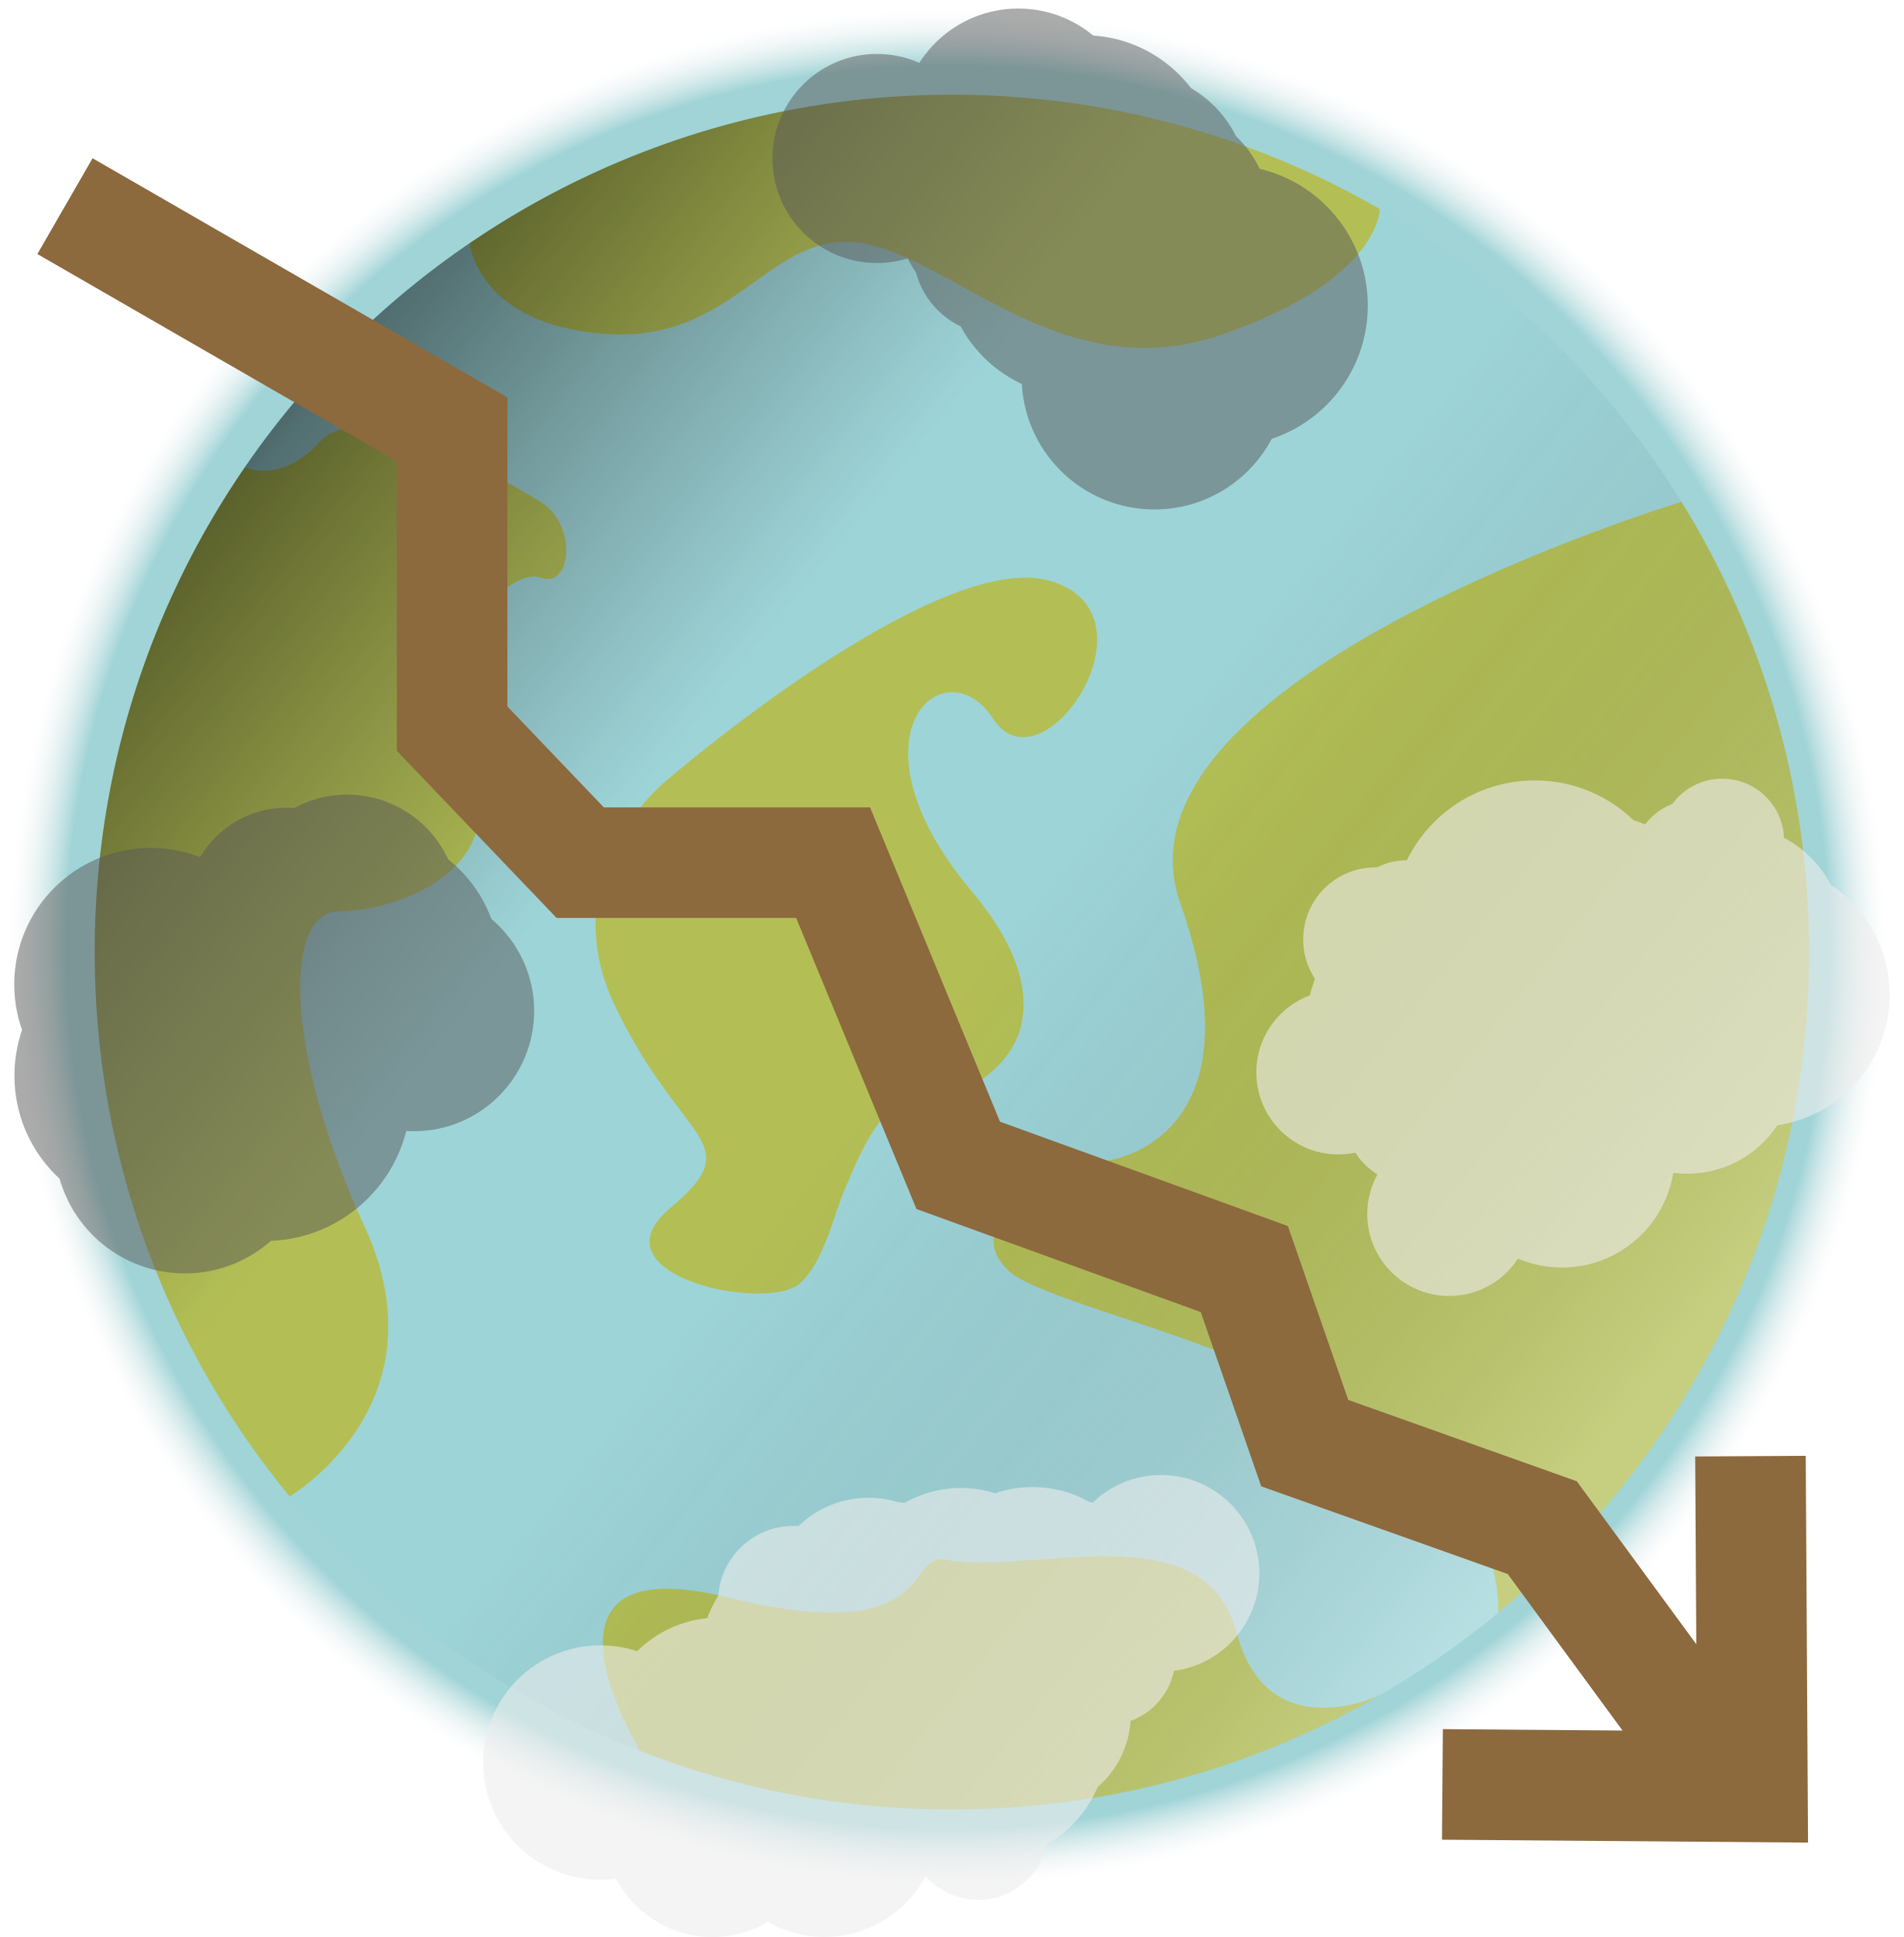
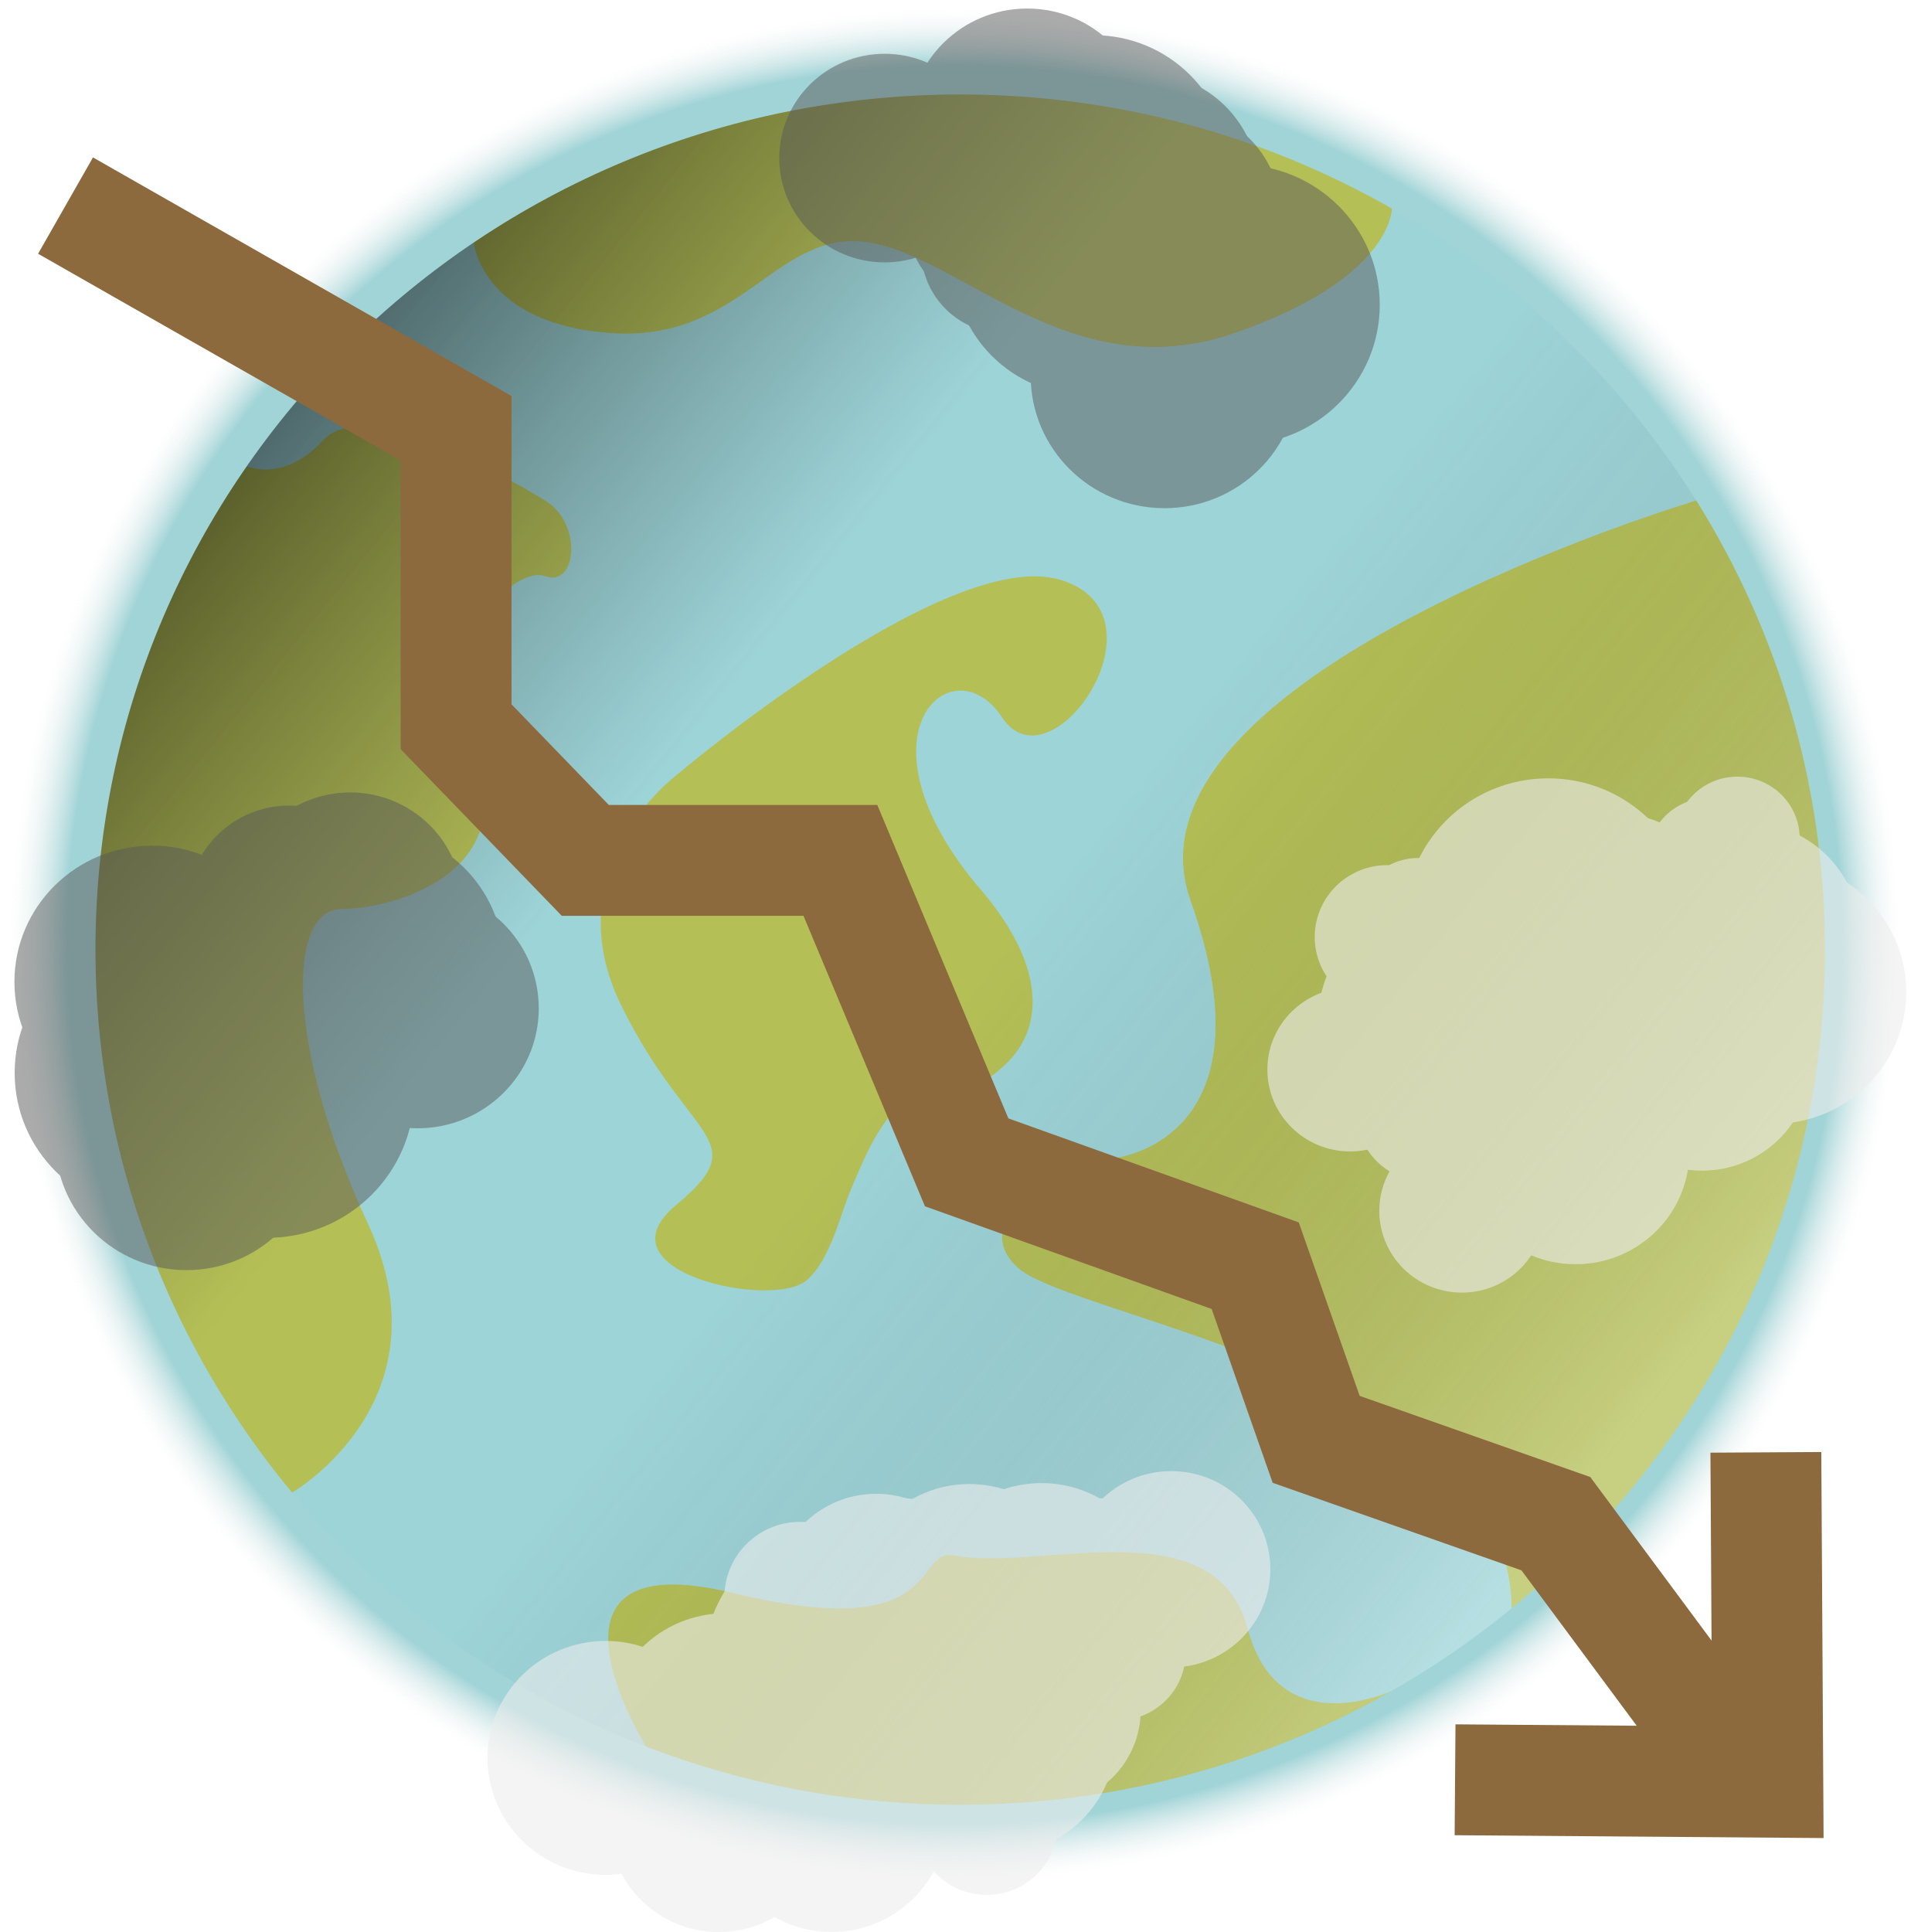
- <svg xmlns="http://www.w3.org/2000/svg" id="Ebene_1" viewBox="0 0 155 157.67">
+ <svg xmlns="http://www.w3.org/2000/svg" id="a" viewBox="0 0 255.51 257.02">
  <defs>
-     <style>.cls-1{stroke-width:.77px;}.cls-1,.cls-2,.cls-3,.cls-4,.cls-5,.cls-6,.cls-7,.cls-8,.cls-9,.cls-10,.cls-11,.cls-12,.cls-13,.cls-14,.cls-15,.cls-16,.cls-17,.cls-18,.cls-19,.cls-20,.cls-21,.cls-22,.cls-23,.cls-24,.cls-25,.cls-26,.cls-27,.cls-28,.cls-29,.cls-30,.cls-31,.cls-32,.cls-33,.cls-34,.cls-35,.cls-36,.cls-37,.cls-38,.cls-39,.cls-40,.cls-41,.cls-42,.cls-43,.cls-44,.cls-45,.cls-46,.cls-47,.cls-48,.cls-49,.cls-50,.cls-51,.cls-52,.cls-53,.cls-54,.cls-55,.cls-56,.cls-57,.cls-58,.cls-59,.cls-60,.cls-61,.cls-62,.cls-63,.cls-64,.cls-65,.cls-66,.cls-67,.cls-68,.cls-69,.cls-70,.cls-71,.cls-72,.cls-73,.cls-74,.cls-75,.cls-76,.cls-77,.cls-78,.cls-79,.cls-80,.cls-81,.cls-82,.cls-83,.cls-84,.cls-85,.cls-86,.cls-87,.cls-88,.cls-89,.cls-90,.cls-91,.cls-92,.cls-93,.cls-94,.cls-95,.cls-96,.cls-97,.cls-98,.cls-99,.cls-100,.cls-101,.cls-102,.cls-103,.cls-104,.cls-105,.cls-106{stroke-miterlimit:10;}.cls-1,.cls-3,.cls-5,.cls-8,.cls-9,.cls-10,.cls-14,.cls-15,.cls-16,.cls-17,.cls-19,.cls-21,.cls-24,.cls-25,.cls-28,.cls-29,.cls-30,.cls-31,.cls-33,.cls-34,.cls-36,.cls-39,.cls-45,.cls-46,.cls-49,.cls-52,.cls-54,.cls-58,.cls-59,.cls-61,.cls-64,.cls-65,.cls-66,.cls-67,.cls-75,.cls-80,.cls-84,.cls-94,.cls-95,.cls-97,.cls-98,.cls-99,.cls-101,.cls-102,.cls-103{fill:#585757;stroke:#585757;}.cls-2{stroke-width:.71px;}.cls-2,.cls-4,.cls-6,.cls-7,.cls-11,.cls-12,.cls-13,.cls-18,.cls-20,.cls-22,.cls-23,.cls-26,.cls-27,.cls-32,.cls-35,.cls-37,.cls-38,.cls-40,.cls-41,.cls-42,.cls-43,.cls-44,.cls-47,.cls-48,.cls-50,.cls-51,.cls-53,.cls-55,.cls-56,.cls-57,.cls-60,.cls-62,.cls-63,.cls-68,.cls-69,.cls-71,.cls-72,.cls-73,.cls-74,.cls-76,.cls-77,.cls-78,.cls-79,.cls-81,.cls-82,.cls-83,.cls-85,.cls-86,.cls-87,.cls-88,.cls-89,.cls-90,.cls-91,.cls-92,.cls-93,.cls-96,.cls-100,.cls-104,.cls-105,.cls-106{fill:#ededed;stroke:#ededed;}.cls-3{stroke-width:1.61px;}.cls-4{stroke-width:1.29px;}.cls-5{stroke-width:1.35px;}.cls-6{stroke-width:1.62px;}.cls-7{stroke-width:1.33px;}.cls-8{stroke-width:1.56px;}.cls-9{stroke-width:.93px;}.cls-10{stroke-width:1.1px;}.cls-11{stroke-width:1.35px;}.cls-12{stroke-width:1.02px;}.cls-13{stroke-width:1.51px;}.cls-14{stroke-width:.86px;}.cls-15{stroke-width:1.01px;}.cls-16{stroke-width:1.23px;}.cls-17{stroke-width:1.28px;}.cls-107,.cls-108{opacity:.5;}.cls-18{stroke-width:.99px;}.cls-19{stroke-width:.71px;}.cls-20{stroke-width:.94px;}.cls-21{stroke-width:1.23px;}.cls-22{stroke-width:1.15px;}.cls-23{stroke-width:1.28px;}.cls-24{stroke-width:.9px;}.cls-25{stroke-width:.98px;}.cls-109{opacity:.6;}.cls-26{stroke-width:1.13px;}.cls-108{fill:url(#Unbenannter_Verlauf_50);}.cls-27{stroke-width:1.04px;}.cls-28{stroke-width:1.67px;}.cls-29{stroke-width:1.24px;}.cls-110{fill:#9dd4d8;}.cls-30{stroke-width:1.31px;}.cls-31{stroke-width:1.52px;}.cls-32{stroke-width:.83px;}.cls-33{stroke-width:1.53px;}.cls-34{stroke-width:1.15px;}.cls-35{stroke-width:.71px;}.cls-36{stroke-width:1.25px;}.cls-37{stroke-width:1.54px;}.cls-38{stroke-width:.76px;}.cls-39{stroke-width:1.09px;}.cls-40{stroke-width:1.61px;}.cls-41{stroke-width:1.24px;}.cls-42{stroke-width:.86px;}.cls-43{stroke-width:1.26px;}.cls-44{stroke-width:.9px;}.cls-45{stroke-width:1.23px;}.cls-46{stroke-width:.96px;}.cls-47{stroke-width:1.62px;}.cls-48{stroke-width:1.09px;}.cls-49{stroke-width:1.17px;}.cls-50{stroke-width:.74px;}.cls-51{stroke-width:1.17px;}.cls-52{stroke-width:1.24px;}.cls-53{stroke-width:.86px;}.cls-54{stroke-width:1.55px;}.cls-111{fill:url(#Unbenannter_Verlauf_101);}.cls-55{stroke-width:1.25px;}.cls-56{stroke-width:1.17px;}.cls-57{stroke-width:1.04px;}.cls-58{stroke-width:1.18px;}.cls-59{stroke-width:1.49px;}.cls-60{stroke-width:1.37px;}.cls-61{stroke-width:1.51px;}.cls-62{stroke-width:1.3px;}.cls-63{stroke-width:1.23px;}.cls-64{stroke-width:1.05px;}.cls-65{stroke-width:1.61px;}.cls-66{stroke-width:1.54px;}.cls-67{stroke-width:1.13px;}.cls-68{stroke-width:.85px;}.cls-69{stroke-width:1.13px;}.cls-70{fill:none;stroke:#8d693e;stroke-width:9px;}.cls-71{stroke-width:.88px;}.cls-72{stroke-width:1.33px;}.cls-73{stroke-width:1.13px;}.cls-74{stroke-width:1.31px;}.cls-75{stroke-width:1.38px;}.cls-76{stroke-width:.78px;}.cls-77{stroke-width:1.65px;}.cls-78{stroke-width:1.46px;}.cls-112{fill:#b3bf55;}.cls-79{stroke-width:1.25px;}.cls-80{stroke-width:.99px;}.cls-81{stroke-width:1.29px;}.cls-82{stroke-width:.88px;}.cls-83{stroke-width:1.63px;}.cls-84{stroke-width:.96px;}.cls-85{stroke-width:.71px;}.cls-86{stroke-width:1.34px;}.cls-87{stroke-width:.76px;}.cls-88{stroke-width:1.25px;}.cls-89{stroke-width:1.32px;}.cls-90{stroke-width:1.07px;}.cls-91{stroke-width:1.04px;}.cls-92{stroke-width:1.57px;}.cls-93{stroke-width:.8px;}.cls-94{stroke-width:1.62px;}.cls-95{stroke-width:.93px;}.cls-96{stroke-width:1.33px;}.cls-97{stroke-width:1.14px;}.cls-98{stroke-width:.78px;}.cls-99{stroke-width:1.08px;}.cls-100{stroke-width:1.5px;}.cls-101{stroke-width:1.56px;}.cls-102{stroke-width:1.25px;}.cls-103{stroke-width:1.2px;}.cls-104{stroke-width:1.53px;}.cls-105{stroke-width:.94px;}.cls-106{stroke-width:.81px;}</style>
-     <radialGradient id="Unbenannter_Verlauf_101" cx="79.45" cy="88.55" fx="79.45" fy="88.55" r="74.92" gradientTransform="translate(-4.68 -14.1) scale(1.03)" gradientUnits="userSpaceOnUse">
-       <stop offset=".93" stop-color="#a0d4d7" />
+     <style>.d,.e,.f,.g,.h,.i,.j,.k,.l,.m,.n,.o,.p,.q,.r,.s,.t,.u,.v,.w,.x,.y,.z,.aa,.ab,.ac,.ad,.ae,.af,.ag,.ah,.ai,.aj,.ak,.al,.am,.an,.ao,.ap,.aq,.ar,.as,.at,.au,.av,.aw,.ax,.ay,.az,.ba,.bb,.bc,.bd,.be,.bf,.bg,.bh,.bi,.bj,.bk,.bl,.bm,.bn,.bo,.bp,.bq,.br,.bs,.bt,.bu,.bv,.bw,.bx,.by,.bz,.ca,.cb,.cc,.cd,.ce,.cf{stroke-miterlimit:10;}.d,.e,.f,.g,.j,.k,.n,.o,.s,.t,.v,.x,.y,.z,.aa,.ab,.ae,.ag,.ai,.ak,.an,.ao,.ar,.au,.aw,.ay,.bb,.bf,.bg,.bi,.bk,.bl,.bm,.bo,.bs,.bt,.bv,.bw,.bx,.ca,.cd,.ce,.cf{fill:#ededed;stroke:#ededed;}.d,.ad{stroke-width:2.15px;}.e,.p{stroke-width:2.05px;}.f{stroke-width:1.67px;}.g{stroke-width:2.11px;}.h,.i,.l,.m,.p,.q,.r,.u,.w,.ac,.ad,.af,.ah,.aj,.al,.ap,.aq,.as,.at,.av,.ax,.az,.ba,.bc,.bd,.be,.bh,.bj,.bn,.bp,.bq,.br,.bu,.by,.bz,.cb,.cc{fill:#585857;stroke:#585857;}.h,.y{stroke-width:2.64px;}.cg{fill:url(#c);isolation:isolate;}.cg,.ch{opacity:.5;}.i{stroke-width:2.49px;}.j{stroke-width:1.36px;}.k,.bh{stroke-width:1.85px;}.l{stroke-width:1.87px;}.m{stroke-width:1.8px;}.n{stroke-width:2.7px;}.o,.al{stroke-width:2.66px;}.q,.bl{stroke-width:2.02px;}.r,.ce{stroke-width:2.51px;}.s{stroke-width:2.25px;}.t{stroke-width:1.21px;}.ci{fill:#9dd4d8;}.u{stroke-width:2.26px;}.v{stroke-width:2.16px;}.w{stroke-width:2.54px;}.x{stroke-width:2.18px;}.z{stroke-width:1.25px;}.aa,.at{stroke-width:1.41px;}.ab,.aq{stroke-width:1.62px;}.ac{stroke-width:1.77px;}.ae,.bd{stroke-width:2.48px;}.af{stroke-width:2.44px;}.ag,.bq{stroke-width:2.03px;}.ah,.bw{stroke-width:2.52px;}.ai,.aj{stroke-width:1.16px;}.ak,.bu{stroke-width:1.79px;}.am{fill:none;stroke:#8d693e;stroke-width:14.75px;}.an{stroke-width:1.31px;}.ao,.bp{stroke-width:2.1px;}.ap,.bx{stroke-width:2.21px;}.ar,.az{stroke-width:1.89px;}.as,.aw{stroke-width:1.28px;}.au{stroke-width:1.54px;}.cj{opacity:.6;}.av{stroke-width:1.57px;}.ck{fill:#b4bf56;}.ax{stroke-width:1.66px;}.ay{stroke-width:1.39px;}.ba{stroke-width:1.52px;}.bb{stroke-width:1.44px;}.bc{stroke-width:2.74px;}.be{stroke-width:1.97px;}.cl{fill:url(#b);}.bf{stroke-width:2.57px;}.bg{stroke-width:2.2px;}.bi,.bz{stroke-width:1.92px;}.bj,.bt{stroke-width:1.48px;}.bk{stroke-width:2.13px;}.bm{stroke-width:2.46px;}.bn{stroke-width:1.93px;}.bo{stroke-width:1.7px;}.br{stroke-width:2.56px;}.bs{stroke-width:2.67px;}.bv{stroke-width:2.07px;}.by{stroke-width:1.61px;}.ca{stroke-width:1.75px;}.cb{stroke-width:1.26px;}.cc{stroke-width:1.72px;}.cd{stroke-width:1.33px;}.cf{stroke-width:2.39px;}</style>
+     <radialGradient id="b" cx="119.24" cy="123.54" fx="119.24" fy="123.54" r="122.12" gradientTransform="translate(2.98 252.93) scale(1.04 -1.03)" gradientUnits="userSpaceOnUse">
+       <stop offset=".93" stop-color="#a1d4d7" />
      <stop offset=".99" stop-color="#f1f1f1" stop-opacity="0" />
    </radialGradient>
-     <linearGradient id="Unbenannter_Verlauf_50" x1="90.08" y1="137" x2="-30.82" y2="67.2" gradientTransform="translate(64.08 -27.96) rotate(8.93)" gradientUnits="userSpaceOnUse">
+     <linearGradient id="c" x1="196.04" y1="97.48" x2="-2.36" y2="212.03" gradientTransform="translate(8.07 264.18) rotate(8.93) scale(1 -1)" gradientUnits="userSpaceOnUse">
      <stop offset=".02" stop-color="#fff" stop-opacity=".5" />
-       <stop offset=".48" stop-color="#000" stop-opacity="0" />
+       <stop offset=".48" stop-color="#020101" stop-opacity="0" />
      <stop offset=".7" stop-color="#1d1d1b" stop-opacity="0" />
-       <stop offset="1" stop-color="#000" />
+       <stop offset="1" stop-color="#020101" />
    </linearGradient>
  </defs>
-   <circle class="cls-111" cx="77.5" cy="77.5" r="77.5" />
-   <g>
-     <path class="cls-112" d="M112.35,17.02c0,.12-.07,5.81-12.86,10.22-12.94,4.46-21.79-6.16-29.28-7.43-7.49-1.26-10.21,8.07-20.77,7.39-10.55-.68-11.21-7.39-11.21-7.39,11.19-7.64,24.71-12.1,39.27-12.1,12.69,0,24.59,3.39,34.85,9.31Z" />
-     <path class="cls-112" d="M147.29,77.5c0,21.64-9.84,40.97-25.3,53.76,0-18.8-35.44-23.72-39.86-27.8-4.43-4.09,4.08-8.85,6.8-8.85s13.62-2.73,7.15-21.11c-6.46-18.38,40.82-32.66,40.82-32.66,6.59,10.65,10.39,23.21,10.39,36.66Z" />
-     <path class="cls-110" d="M82.13,103.46c-4.43-4.09,4.08-8.85,6.8-8.85s13.62-2.73,7.15-21.11c-6.46-18.38,40.82-32.66,40.82-32.66-6.08-9.83-14.53-18.03-24.55-23.82,0,.12-.07,5.81-12.86,10.22-12.94,4.46-21.79-6.16-29.28-7.43-7.49-1.26-10.21,8.07-20.77,7.39-10.55-.68-11.21-7.39-11.21-7.39-7.17,4.88-13.38,11.07-18.29,18.23,0,0,2.95,1.42,6.19-2.16,3.23-3.57,14.8,3.07,17.87,4.96,3.06,1.89,2.55,7.13,0,6.18-2.56-.95-9.53,5.89-5.77,14.91s-6.15,12.25-10.63,12.25-4.54,11.24,2.1,25.7c6.64,14.47-6.12,21.93-6.12,21.93,7.52,9.15,17.32,16.35,28.54,20.71-.33-.55-10.04-16.69,7.03-12.51,17.36,4.26,14.47-3.74,17.87-3.06,6.78,1.35,21.01-4.06,23.66,5.96,2.43,9.21,11.12,5.32,11.65,5.08,.01-.01,.02-.01,.02-.01,3.41-1.96,6.63-4.22,9.64-6.71h0c0-18.81-35.44-23.73-39.86-27.81Zm-2.79-15.2c-.51,.31-1.07,.68-1.66,.79-1.11,.21-2.31-.42-3.39,.04-2.9,1.24-4.39,5.09-5.53,7.77-.97,2.29-1.71,5.92-3.66,7.62-2.72,2.38-17.02-.68-10.55-6.13,6.47-5.44,1.02-5.1-4.42-16.34-5.45-11.23,4.42-18.72,4.42-18.72,0,0,21.79-18.72,30.98-16,9.19,2.72-.68,17.36-4.66,11.23-3.97-6.12-12.36,1.36-1.81,13.96,.89,1.06,1.72,2.17,2.42,3.36,1.85,3.1,2.82,6.97,.49,10.09-.71,.94-1.63,1.72-2.63,2.33Z" />
-     <path class="cls-112" d="M44,47.02c-2.56-.95-9.53,5.89-5.77,14.91s-6.15,12.25-10.63,12.25-4.54,11.24,2.1,25.7c6.64,14.47-6.12,21.93-6.12,21.93-.64-.77-1.26-1.56-1.86-2.36-8.8-11.68-14.01-26.21-14.01-41.95,0-14.64,4.51-28.24,12.23-39.46,0,0,2.95,1.42,6.19-2.16,3.23-3.57,14.8,3.07,17.87,4.96,3.06,1.89,2.55,7.13,0,6.18Z" />
-     <path class="cls-112" d="M112.33,137.99c-.52,.31-1.05,.6-1.58,.89-9.89,5.36-21.21,8.41-33.25,8.41-8.95,0-17.51-1.68-25.37-4.76h0c-.33-.56-10.04-16.7,7.03-12.52,17.36,4.26,14.47-3.74,17.87-3.06,6.78,1.35,21.01-4.06,23.66,5.96,2.43,9.21,11.12,5.32,11.65,5.08Z" />
-     <path class="cls-112" d="M79.06,72.48c.89,1.06,1.72,2.17,2.42,3.36,1.85,3.1,2.82,6.97,.49,10.09-.71,.94-1.63,1.72-2.63,2.33-.51,.31-1.07,.68-1.66,.79-1.11,.21-2.31-.42-3.39,.04-2.9,1.24-4.39,5.09-5.53,7.77-.97,2.29-1.71,5.92-3.66,7.62-2.72,2.38-17.02-.68-10.55-6.13,6.47-5.44,1.02-5.1-4.42-16.34-5.45-11.23,4.42-18.72,4.42-18.72,0,0,21.79-18.72,30.98-16,9.19,2.72-.68,17.36-4.66,11.23-3.97-6.12-12.36,1.36-1.81,13.96Z" />
+   <ellipse class="cl" cx="127.75" cy="126.33" rx="127.75" ry="126.33" />
+   <path class="ck" d="m185.2,27.74c0,.2-.12,9.47-21.2,16.66-21.33,7.27-35.92-10.04-48.27-12.11-12.35-2.05-16.83,13.15-34.24,12.05-17.39-1.11-18.48-12.05-18.48-12.05,18.45-12.45,40.73-19.72,64.73-19.72,20.92,0,40.54,5.53,57.45,15.18Z" />
+   <path class="ck" d="m242.8,126.33c0,35.27-16.22,66.78-41.71,87.63,0-30.65-58.42-38.66-65.71-45.32-7.3-6.67,6.73-14.43,11.21-14.43s22.45-4.45,11.79-34.41c-10.65-29.96,67.29-53.24,67.29-53.24,10.86,17.36,17.13,37.83,17.13,59.76Z" />
+   <path class="ci" d="m135.39,168.65c-7.3-6.67,6.73-14.43,11.21-14.43s22.45-4.45,11.79-34.41c-10.65-29.96,67.29-53.24,67.29-53.24-10.02-16.02-23.95-29.39-40.47-38.83,0,.2-.12,9.47-21.2,16.66-21.33,7.27-35.92-10.04-48.27-12.11-12.35-2.05-16.83,13.15-34.24,12.05-17.39-1.11-18.48-12.05-18.48-12.05-11.82,7.95-22.06,18.04-30.15,29.72,0,0,4.86,2.31,10.2-3.52,5.32-5.82,24.4,5,29.46,8.09,5.04,3.08,4.2,11.62,0,10.07-4.22-1.55-15.71,9.6-9.51,24.3,6.2,14.7-10.14,19.97-17.52,19.97s-7.48,18.32,3.46,41.89c10.95,23.59-10.09,35.75-10.09,35.75,12.4,14.91,28.55,26.65,47.05,33.76-.54-.9-16.55-27.21,11.59-20.39,28.62,6.94,23.85-6.1,29.46-4.99,11.18,2.2,34.63-6.62,39,9.72,4.01,15.01,18.33,8.67,19.2,8.28.02-.02.03-.02.03-.02,5.62-3.19,10.93-6.88,15.89-10.94h0c0-30.66-58.42-38.68-65.71-45.33h0Zm-4.6-24.78c-.84.51-1.76,1.11-2.74,1.29-1.83.34-3.81-.68-5.59.07-4.78,2.02-7.24,8.3-9.12,12.67-1.6,3.73-2.82,9.65-6.03,12.42-4.48,3.88-28.06-1.11-17.39-9.99,10.67-8.87,1.68-8.31-7.29-26.64-8.98-18.31,7.29-30.51,7.29-30.51,0,0,35.92-30.51,51.07-26.08,15.15,4.43-1.12,28.3-7.68,18.31-6.54-9.98-20.37,2.22-2.98,22.76,1.47,1.73,2.84,3.54,3.99,5.48,3.05,5.05,4.65,11.36.81,16.45-1.17,1.53-2.69,2.8-4.34,3.8h0Z" />
+   <path class="ck" d="m72.53,76.65c-4.22-1.55-15.71,9.6-9.51,24.3,6.2,14.7-10.14,19.97-17.52,19.97s-7.48,18.32,3.46,41.89c10.95,23.59-10.09,35.75-10.09,35.75-1.06-1.26-2.08-2.54-3.07-3.85-14.51-19.04-23.09-42.72-23.09-68.38,0-23.86,7.43-46.03,20.16-64.32,0,0,4.86,2.31,10.2-3.52,5.32-5.82,24.4,5,29.46,8.09,5.04,3.08,4.2,11.62,0,10.07Z" />
+   <path class="ck" d="m185.17,224.93c-.86.51-1.73.98-2.6,1.45-16.3,8.74-34.96,13.71-54.81,13.71-14.75,0-28.86-2.74-41.82-7.76h0c-.54-.91-16.55-27.22,11.59-20.41,28.62,6.94,23.85-6.1,29.46-4.99,11.18,2.2,34.63-6.62,39,9.72,4.01,15.01,18.33,8.67,19.2,8.28h-.02Z" />
+   <path class="ck" d="m130.33,118.15c1.47,1.73,2.84,3.54,3.99,5.48,3.05,5.05,4.65,11.36.81,16.45-1.17,1.53-2.69,2.8-4.34,3.8-.84.51-1.76,1.11-2.74,1.29-1.83.34-3.81-.68-5.59.07-4.78,2.02-7.24,8.3-9.12,12.67-1.6,3.73-2.82,9.65-6.03,12.42-4.48,3.88-28.06-1.11-17.39-9.99,10.67-8.87,1.68-8.31-7.29-26.64-8.98-18.31,7.29-30.51,7.29-30.51,0,0,35.92-30.51,51.07-26.08,15.15,4.43-1.12,28.3-7.68,18.31-6.54-9.98-20.37,2.22-2.98,22.76h0Z" />
+   <ellipse class="cg" cx="127.75" cy="126.33" rx="115.05" ry="113.76" />
+   <polyline class="am" points="8.72 27.35 60.68 56.97 60.68 96.68 77.87 114.46 111.81 114.46 128.61 154.63 167 168.38 175.11 191.48 207 202.7 233.73 238.74" />
+   <polyline class="am" points="234.94 193.21 235.2 237.09 193.59 236.77" />
+   <g class="ch">
+     <ellipse class="aq" cx="134.02" cy="29.05" rx="10.8" ry="10.68" />
+     <ellipse class="p" cx="151.43" cy="33.02" rx="13.6" ry="13.45" />
+     <ellipse class="ad" cx="152.12" cy="24.86" rx="14.31" ry="14.15" />
+     <ellipse class="ap" cx="136.67" cy="16.71" rx="14.64" ry="14.47" />
+     <ellipse class="be" cx="117.7" cy="21.03" rx="13.04" ry="12.89" />
+     <ellipse class="bh" cx="133.67" cy="28.51" rx="12.28" ry="12.14" />
+     <ellipse class="ax" cx="137.98" cy="24.92" rx="10.98" ry="10.86" />
+     <ellipse class="cc" cx="154.95" cy="35.7" rx="11.47" ry="11.35" />
+     <ellipse class="av" cx="156.54" cy="39.43" rx="10.43" ry="10.32" />
+     <ellipse class="ba" cx="168.62" cy="41.84" rx="10.09" ry="9.98" />
+     <ellipse class="bq" cx="162.09" cy="43.02" rx="13.47" ry="13.32" />
+     <ellipse class="h" cx="164.73" cy="40.54" rx="17.52" ry="17.33" />
+     <ellipse class="q" cx="161.96" cy="36.86" rx="13.42" ry="13.27" />
+     <ellipse class="ba" cx="157.03" cy="46.2" rx="10.12" ry="10.01" />
+     <ellipse class="i" cx="154.94" cy="49.98" rx="16.57" ry="16.38" />
+     <ellipse class="ac" cx="158.52" cy="40.44" rx="11.72" ry="11.59" />
+     <ellipse class="al" cx="151.34" cy="35.65" rx="17.61" ry="17.41" />
+     <ellipse class="r" cx="144.65" cy="34.92" rx="16.6" ry="16.41" />
+     <ellipse class="ah" cx="145.51" cy="22.53" rx="16.78" ry="16.59" />
+     <ellipse class="by" cx="142.56" cy="25.1" rx="10.62" ry="10.5" />
+     <ellipse class="bq" cx="155.89" cy="28.54" rx="13.53" ry="13.38" />
+     <ellipse class="bu" cx="153.08" cy="28.1" rx="11.87" ry="11.74" />
+     <ellipse class="m" cx="149.76" cy="30.66" rx="12" ry="11.87" />
+     <ellipse class="av" cx="133.77" cy="33.3" rx="10.42" ry="10.3" />
  </g>
-   <circle class="cls-108" cx="77.5" cy="77.5" r="69.79" />
-   <g>
-     <polyline class="cls-70" points="5.29 16.78 36.81 34.95 36.81 59.31 47.24 70.22 67.83 70.22 78.02 94.86 101.31 103.3 106.23 117.47 125.57 124.35 141.79 146.46" />
-     <polyline class="cls-70" points="142.52 118.53 142.68 145.45 117.44 145.25" />
+   <g class="cj">
+     <ellipse class="cd" cx="131.28" cy="242.75" rx="8.77" ry="8.67" />
+     <ellipse class="ak" cx="138.95" cy="227.51" rx="11.92" ry="11.79" />
+     <ellipse class="bk" cx="128.96" cy="212.49" rx="14.16" ry="14" />
+     <ellipse class="aa" cx="145.56" cy="209.28" rx="9.4" ry="9.29" />
+     <ellipse class="x" cx="138.57" cy="212.72" rx="14.49" ry="14.33" />
+     <ellipse class="bb" cx="133.03" cy="209.95" rx="9.54" ry="9.44" />
+     <ellipse class="x" cx="132.91" cy="231.24" rx="14.47" ry="14.31" />
+     <ellipse class="n" cx="132.73" cy="220.19" rx="17.95" ry="17.75" />
+     <ellipse class="g" cx="124.44" cy="222.39" rx="14.06" ry="13.9" />
+     <ellipse class="ce" cx="120.07" cy="230.46" rx="16.7" ry="16.51" />
+     <ellipse class="bx" cx="96.55" cy="230.21" rx="14.65" ry="14.49" />
+     <ellipse class="bg" cx="80.58" cy="233.86" rx="14.62" ry="14.46" />
+     <ellipse class="bf" cx="100.47" cy="235.48" rx="17.13" ry="16.94" />
+     <ellipse class="o" cx="108.42" cy="233.8" rx="17.62" ry="17.43" />
+     <ellipse class="bm" cx="119.23" cy="216.59" rx="16.27" ry="16.09" />
+     <ellipse class="v" cx="128.41" cy="232.38" rx="14.33" ry="14.17" />
+     <ellipse class="bo" cx="142.11" cy="215.97" rx="11.31" ry="11.18" />
+     <ellipse class="e" cx="127.79" cy="215.38" rx="13.63" ry="13.48" />
+     <ellipse class="o" cx="112.61" cy="221.44" rx="17.62" ry="17.43" />
+     <ellipse class="d" cx="110.66" cy="241.82" rx="14.28" ry="14.12" />
+     <ellipse class="s" cx="129.11" cy="228.81" rx="14.93" ry="14.77" />
+     <ellipse class="aw" cx="148.62" cy="219.85" rx="8.49" ry="8.39" />
+     <ellipse class="k" cx="155.83" cy="208.76" rx="12.26" ry="12.13" />
+     <ellipse class="z" cx="145.36" cy="211.4" rx="8.26" ry="8.17" />
+     <ellipse class="ar" cx="116.56" cy="212.07" rx="12.54" ry="12.4" />
+     <ellipse class="aa" cx="106.47" cy="212.44" rx="9.38" ry="9.28" />
+     <ellipse class="bo" cx="97.57" cy="227.18" rx="11.28" ry="11.15" />
+     <ellipse class="t" cx="121.8" cy="218.95" rx="8.09" ry="8" />
+     <ellipse class="ab" cx="105.72" cy="233.83" rx="10.75" ry="10.63" />
+     <ellipse class="e" cx="95.64" cy="242.55" rx="13.6" ry="13.45" />
  </g>
-   <g class="cls-107">
-     <circle class="cls-80" cx="81.3" cy="17.82" r="6.55" />
-     <circle class="cls-102" cx="91.86" cy="20.26" r="8.25" />
-     <circle class="cls-30" cx="92.28" cy="15.25" r="8.68" />
-     <circle class="cls-5" cx="82.91" cy="10.25" r="8.88" />
-     <circle class="cls-103" cx="71.4" cy="12.9" r="7.91" />
-     <circle class="cls-67" cx="81.09" cy="17.49" r="7.45" />
-     <circle class="cls-15" cx="83.7" cy="15.29" r="6.66" />
-     <circle class="cls-64" cx="94" cy="21.9" r="6.96" />
-     <circle class="cls-46" cx="94.96" cy="24.19" r="6.33" />
-     <circle class="cls-95" cx="102.29" cy="25.67" r="6.12" />
-     <circle class="cls-52" cx="98.33" cy="26.39" r="8.17" />
-     <circle class="cls-3" cx="99.93" cy="24.87" r="10.63" />
-     <circle class="cls-21" cx="98.25" cy="22.61" r="8.14" />
-     <circle class="cls-9" cx="95.26" cy="28.34" r="6.14" />
-     <circle class="cls-31" cx="93.99" cy="30.66" r="10.05" />
-     <circle class="cls-99" cx="96.16" cy="24.81" r="7.11" />
-     <circle class="cls-94" cx="91.81" cy="21.87" r="10.68" />
-     <circle class="cls-33" cx="87.75" cy="21.42" r="10.07" />
-     <circle class="cls-66" cx="88.27" cy="13.82" r="10.18" />
-     <circle class="cls-25" cx="86.48" cy="15.4" r="6.44" />
-     <circle class="cls-29" cx="94.57" cy="17.51" r="8.21" />
-     <circle class="cls-39" cx="92.86" cy="17.24" r="7.2" />
-     <circle class="cls-10" cx="90.85" cy="18.81" r="7.28" />
-     <circle class="cls-84" cx="81.15" cy="20.43" r="6.32" />
+   <g class="cj">
+     <ellipse class="bl" cx="205.83" cy="136.84" rx="13.42" ry="13.27" />
+     <ellipse class="j" cx="184.58" cy="124.65" rx="8.98" ry="8.88" />
+     <ellipse class="bw" cx="193.31" cy="136.32" rx="16.76" ry="16.58" />
+     <ellipse class="k" cx="220.2" cy="139.73" rx="12.26" ry="12.13" />
+     <ellipse class="cf" cx="214.12" cy="124.91" rx="15.84" ry="15.66" />
+     <ellipse class="ay" cx="203.9" cy="128.94" rx="9.23" ry="9.13" />
+     <ellipse class="an" cx="189.79" cy="147.99" rx="8.67" ry="8.57" />
+     <ellipse class="au" cx="194.5" cy="161.08" rx="10.22" ry="10.11" />
+     <ellipse class="ca" cx="194.42" cy="144.62" rx="11.64" ry="11.51" />
+     <ellipse class="ai" cx="188.73" cy="122.38" rx="7.75" ry="7.66" />
+     <ellipse class="au" cx="179.63" cy="142.29" rx="10.24" ry="10.12" />
+     <ellipse class="z" cx="196.58" cy="147.76" rx="8.23" ry="8.13" />
+     <ellipse class="g" cx="209.63" cy="153.21" rx="14.08" ry="13.92" />
+     <ellipse class="y" cx="212.16" cy="135.87" rx="17.52" ry="17.33" />
+     <ellipse class="bv" cx="202.23" cy="131.07" rx="13.68" ry="13.53" />
+     <ellipse class="bs" cx="205.99" cy="122.45" rx="17.77" ry="17.57" />
+     <ellipse class="bi" cx="221.72" cy="126.9" rx="12.69" ry="12.55" />
+     <ellipse class="bb" cx="218.49" cy="121.93" rx="9.58" ry="9.47" />
+     <ellipse class="bo" cx="239.01" cy="128.71" rx="11.28" ry="11.15" />
+     <ellipse class="ai" cx="231.15" cy="111.53" rx="7.71" ry="7.63" />
+     <ellipse class="bi" cx="207.84" cy="129.43" rx="12.73" ry="12.58" />
+     <ellipse class="ag" cx="226.45" cy="141.39" rx="13.48" ry="13.33" />
+     <ellipse class="f" cx="229.33" cy="137.07" rx="11.13" ry="11" />
+     <ellipse class="ae" cx="235.91" cy="131.99" rx="16.47" ry="16.28" />
+     <ellipse class="bt" cx="228.24" cy="116.81" rx="9.74" ry="9.63" />
+     <ellipse class="e" cx="222.84" cy="130.21" rx="13.6" ry="13.45" />
+     <ellipse class="ao" cx="232.4" cy="124.29" rx="13.98" ry="13.82" />
+     <ellipse class="ai" cx="227.44" cy="114.35" rx="7.73" ry="7.64" />
+     <ellipse class="x" cx="219.47" cy="130.36" rx="14.44" ry="14.28" />
+     <ellipse class="k" cx="202.66" cy="140.64" rx="12.31" ry="12.18" />
  </g>
-   <g class="cls-109">
-     <circle class="cls-106" cx="79.64" cy="148.92" r="5.32" />
-     <circle class="cls-48" cx="84.29" cy="139.57" r="7.23" />
-     <circle class="cls-62" cx="78.23" cy="130.36" r="8.59" />
-     <circle class="cls-53" cx="88.3" cy="128.39" r="5.7" />
-     <circle class="cls-7" cx="84.06" cy="130.5" r="8.79" />
-     <circle class="cls-82" cx="80.7" cy="128.8" r="5.79" />
-     <circle class="cls-72" cx="80.63" cy="141.86" r="8.78" />
-     <circle class="cls-77" cx="80.52" cy="135.08" r="10.89" />
-     <circle class="cls-81" cx="75.49" cy="136.43" r="8.53" />
-     <circle class="cls-104" cx="72.84" cy="141.38" r="10.13" />
-     <circle class="cls-11" cx="58.57" cy="141.23" r="8.89" />
-     <circle class="cls-86" cx="48.88" cy="143.47" r="8.87" />
-     <circle class="cls-92" cx="60.95" cy="144.46" r="10.39" />
-     <circle class="cls-47" cx="65.77" cy="143.43" r="10.69" />
-     <circle class="cls-100" cx="72.33" cy="132.87" r="9.87" />
-     <circle class="cls-89" cx="77.9" cy="142.56" r="8.69" />
-     <circle class="cls-27" cx="86.21" cy="132.49" r="6.86" />
-     <circle class="cls-55" cx="77.52" cy="132.13" r="8.27" />
-     <circle class="cls-6" cx="68.31" cy="135.85" r="10.69" />
-     <circle class="cls-74" cx="67.13" cy="148.35" r="8.66" />
-     <circle class="cls-60" cx="78.32" cy="140.37" r="9.06" />
-     <circle class="cls-76" cx="90.16" cy="134.87" r="5.15" />
-     <circle class="cls-73" cx="94.53" cy="128.07" r="7.44" />
-     <circle class="cls-38" cx="88.18" cy="129.69" r="5.01" />
-     <circle class="cls-22" cx="70.71" cy="130.1" r="7.61" />
-     <circle class="cls-42" cx="64.59" cy="130.33" r="5.69" />
-     <circle class="cls-57" cx="59.19" cy="139.37" r="6.84" />
-     <circle class="cls-50" cx="73.89" cy="134.32" r="4.91" />
-     <circle class="cls-18" cx="64.13" cy="143.45" r="6.52" />
-     <circle class="cls-88" cx="58.02" cy="148.8" r="8.25" />
-   </g>
-   <g class="cls-109">
-     <circle class="cls-63" cx="124.86" cy="83.95" r="8.14" />
-     <circle class="cls-32" cx="111.97" cy="76.47" r="5.45" />
-     <circle class="cls-37" cx="117.27" cy="83.63" r="10.17" />
-     <circle class="cls-69" cx="133.58" cy="85.72" r="7.44" />
-     <circle class="cls-78" cx="129.89" cy="76.63" r="9.61" />
-     <circle class="cls-68" cx="123.69" cy="79.1" r="5.6" />
-     <circle class="cls-93" cx="115.13" cy="90.79" r="5.26" />
-     <circle class="cls-105" cx="117.99" cy="98.82" r="6.2" />
-     <circle class="cls-90" cx="117.94" cy="88.72" r="7.06" />
-     <circle class="cls-35" cx="114.49" cy="75.08" r="4.7" />
-     <circle class="cls-20" cx="108.97" cy="87.29" r="6.21" />
-     <circle class="cls-87" cx="119.25" cy="90.65" r="4.99" />
-     <circle class="cls-4" cx="127.17" cy="93.99" r="8.54" />
-     <circle class="cls-40" cx="128.7" cy="83.35" r="10.63" />
-     <circle class="cls-43" cx="122.68" cy="80.41" r="8.3" />
-     <circle class="cls-83" cx="124.96" cy="75.12" r="10.78" />
-     <circle class="cls-56" cx="134.5" cy="77.85" r="7.7" />
-     <circle class="cls-71" cx="132.54" cy="74.8" r="5.81" />
-     <circle class="cls-91" cx="144.99" cy="78.96" r="6.84" />
-     <circle class="cls-85" cx="140.22" cy="68.42" r="4.68" />
-     <circle class="cls-51" cx="126.08" cy="79.4" r="7.72" />
-     <circle class="cls-41" cx="137.37" cy="86.74" r="8.18" />
-     <circle class="cls-12" cx="139.12" cy="84.09" r="6.75" />
-     <circle class="cls-13" cx="143.11" cy="80.97" r="9.99" />
-     <circle class="cls-44" cx="138.46" cy="71.66" r="5.91" />
-     <circle class="cls-79" cx="135.18" cy="79.88" r="8.25" />
-     <circle class="cls-23" cx="140.98" cy="76.25" r="8.48" />
-     <circle class="cls-2" cx="137.97" cy="70.15" r="4.69" />
-     <circle class="cls-96" cx="133.14" cy="79.97" r="8.76" />
-     <circle class="cls-26" cx="122.94" cy="86.28" r="7.47" />
-   </g>
-   <g class="cls-107">
-     <circle class="cls-49" cx="20.33" cy="92.6" r="7.7" />
-     <circle class="cls-61" cx="29.66" cy="81.25" r="9.98" />
-     <circle class="cls-34" cx="23.34" cy="73.93" r="7.61" />
-     <circle class="cls-24" cx="14.56" cy="86.39" r="5.95" />
-     <circle class="cls-58" cx="20.03" cy="84.16" r="7.79" />
-     <circle class="cls-1" cx="22.7" cy="75.93" r="5.07" />
-     <circle class="cls-101" cx="20.25" cy="82.12" r="10.27" />
-     <circle class="cls-54" cx="29.67" cy="78.59" r="10.23" />
-     <circle class="cls-19" cx="26.05" cy="80.72" r="4.69" />
-     <circle class="cls-14" cx="17.08" cy="85.64" r="5.7" />
-     <circle class="cls-36" cx="13" cy="88.35" r="8.27" />
-     <circle class="cls-59" cx="15.05" cy="93.06" r="9.85" />
-     <circle class="cls-98" cx="13.61" cy="81.86" r="5.17" />
-     <circle class="cls-65" cx="12.58" cy="87.56" r="10.6" />
-     <circle class="cls-16" cx="24.8" cy="83.44" r="8.11" />
-     <circle class="cls-8" cx="12.27" cy="80.13" r="10.33" />
-     <circle class="cls-28" cx="21.58" cy="89.16" r="11.02" />
-     <circle class="cls-75" cx="33.7" cy="82.29" r="9.1" />
-     <circle class="cls-17" cx="28.26" cy="73.74" r="8.42" />
-     <circle class="cls-45" cx="19.14" cy="82.77" r="8.12" />
-     <circle class="cls-97" cx="13.42" cy="92.68" r="7.5" />
+   <g class="ch">
+     <ellipse class="bz" cx="33.51" cy="150.94" rx="12.69" ry="12.55" />
+     <ellipse class="bd" cx="48.89" cy="132.44" rx="16.45" ry="16.27" />
+     <ellipse class="az" cx="38.47" cy="120.51" rx="12.54" ry="12.4" />
+     <ellipse class="bj" cx="24" cy="140.82" rx="9.81" ry="9.7" />
+     <ellipse class="bn" cx="33.02" cy="137.19" rx="12.84" ry="12.7" />
+     <ellipse class="cb" cx="37.42" cy="123.77" rx="8.36" ry="8.26" />
+     <ellipse class="br" cx="33.38" cy="133.86" rx="16.93" ry="16.74" />
+     <ellipse class="w" cx="48.91" cy="128.11" rx="16.86" ry="16.68" />
+     <ellipse class="aj" cx="42.94" cy="131.58" rx="7.73" ry="7.64" />
+     <ellipse class="at" cx="28.16" cy="139.6" rx="9.4" ry="9.29" />
+     <ellipse class="p" cx="21.43" cy="144.02" rx="13.63" ry="13.48" />
+     <ellipse class="af" cx="24.81" cy="151.69" rx="16.24" ry="16.06" />
+     <ellipse class="as" cx="22.44" cy="133.44" rx="8.52" ry="8.43" />
+     <ellipse class="h" cx="20.74" cy="142.73" rx="17.47" ry="17.28" />
+     <ellipse class="q" cx="40.88" cy="136.01" rx="13.37" ry="13.22" />
+     <ellipse class="br" cx="20.23" cy="130.62" rx="17.03" ry="16.84" />
+     <ellipse class="bc" cx="35.57" cy="145.34" rx="18.17" ry="17.96" />
+     <ellipse class="u" cx="55.55" cy="134.14" rx="15" ry="14.83" />
+     <ellipse class="bp" cx="46.59" cy="120.2" rx="13.88" ry="13.73" />
+     <ellipse class="q" cx="31.55" cy="134.92" rx="13.39" ry="13.24" />
+     <ellipse class="l" cx="22.12" cy="151.07" rx="12.36" ry="12.23" />
  </g>
</svg>
